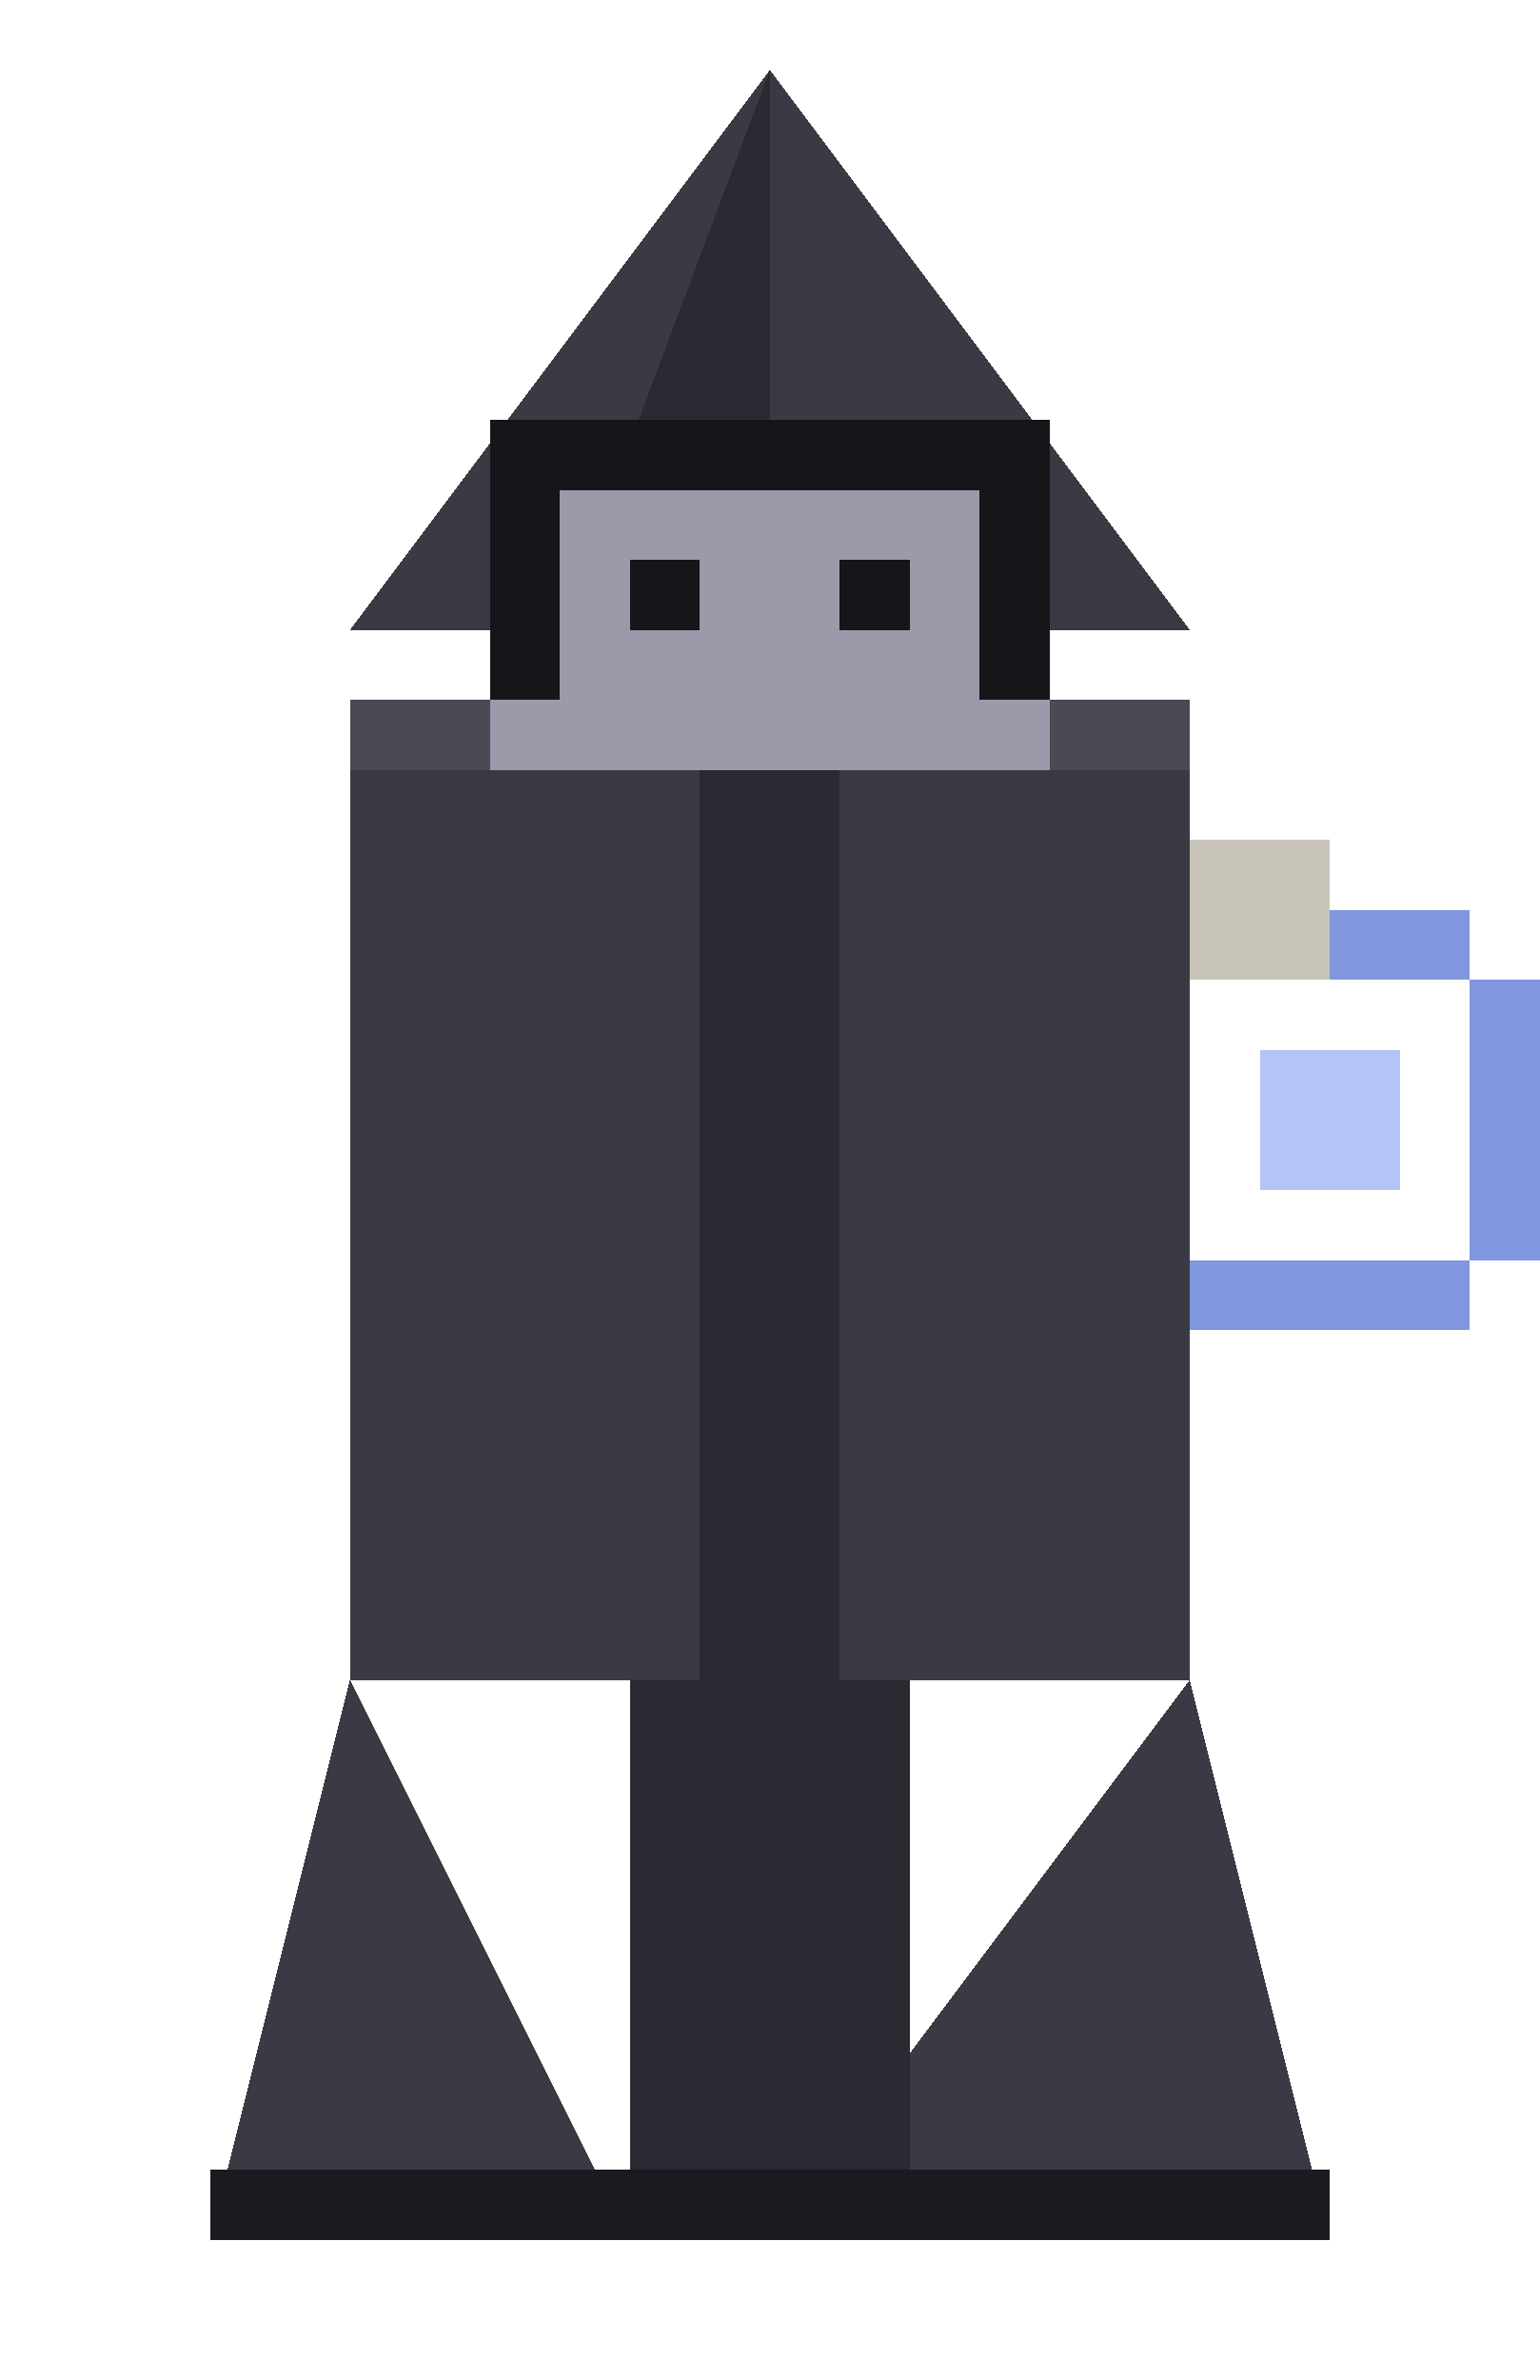
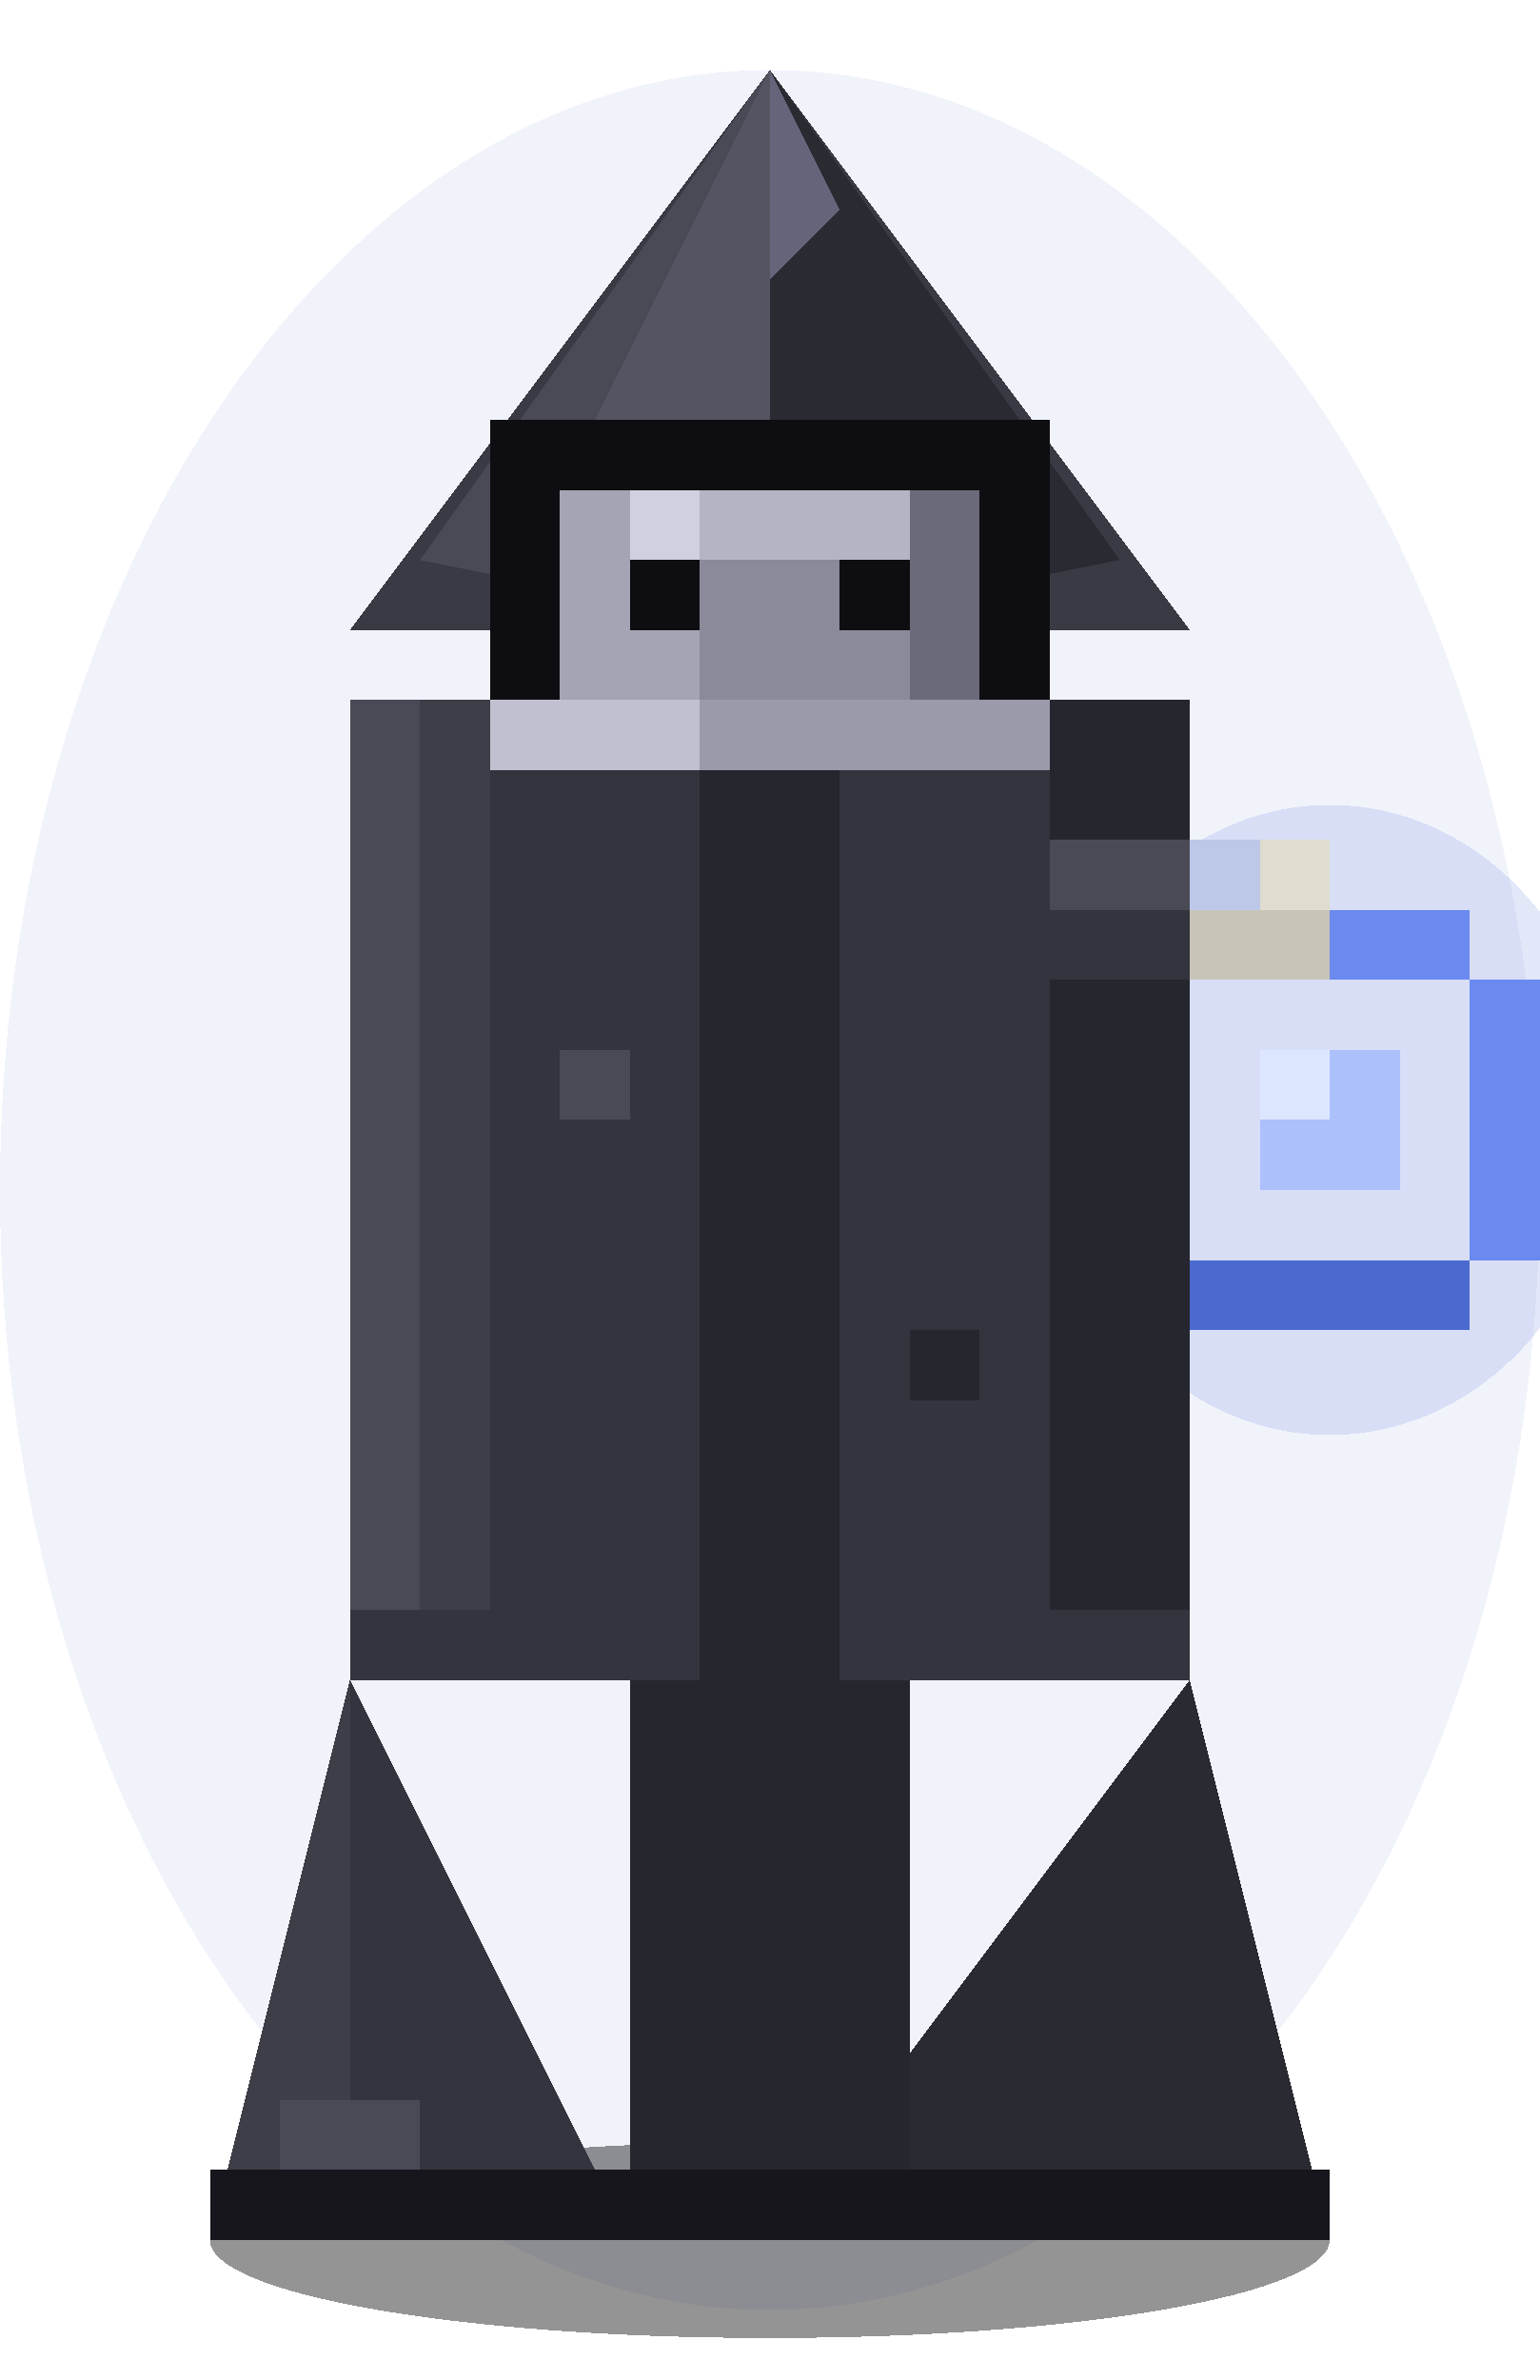
<svg xmlns="http://www.w3.org/2000/svg" viewBox="0 0 22 34" shape-rendering="crispEdges" preserveAspectRatio="xMidYMax meet" aria-label="Cowled Conjurer">
-   <rect x="16" y="13" width="6" height="6" fill="none" />
-   <rect x="17" y="13" width="4" height="1" fill="#4a6ad0" opacity="0.7" />
-   <rect x="17" y="18" width="4" height="1" fill="#4a6ad0" opacity="0.7" />
-   <rect x="16" y="14" width="1" height="4" fill="#4a6ad0" opacity="0.7" />
-   <rect x="21" y="14" width="1" height="4" fill="#4a6ad0" opacity="0.7" />
-   <rect x="18" y="15" width="2" height="2" fill="#6a8af0" opacity="0.5" />
+   <ellipse cx="11" cy="17" rx="11" ry="16" fill="#4a6ad0" opacity="0.08" />
+   <ellipse cx="11" cy="32" rx="8" ry="1.4" fill="#000" opacity="0.42" />
+   <ellipse cx="19" cy="16" rx="4" ry="4.5" fill="#4a6ad0" opacity="0.16" />
+   <rect x="17" y="13" width="4" height="1" fill="#6a8af0" />
+   <rect x="17" y="18" width="4" height="1" fill="#4a6ad0" />
+   <rect x="16" y="14" width="1" height="4" fill="#4a6ad0" />
+   <rect x="21" y="14" width="1" height="4" fill="#6a8af0" />
+   <rect x="18" y="15" width="2" height="2" fill="#9ab4ff" opacity="0.7" />
+   <rect x="18" y="15" width="1" height="1" fill="#dce6ff" />
  <polygon points="11,1 5,9 17,9" fill="#3a3a44" />
-   <polygon points="11,1 8,9 11,9" fill="#2a2a32" />
-   <rect x="7" y="6" width="8" height="5" fill="#15151a" />
-   <rect x="8" y="7" width="6" height="3" fill="#9a9aaa" />
-   <rect x="9" y="8" width="1" height="1" fill="#15151a" />
-   <rect x="12" y="8" width="1" height="1" fill="#15151a" />
-   <rect x="5" y="10" width="12" height="14" fill="#3a3a44" />
-   <rect x="5" y="10" width="12" height="1" fill="#4a4a55" />
-   <rect x="10" y="10" width="2" height="14" fill="#2a2a32" />
+   <polygon points="11,1 6,8 11,9" fill="#4a4a56" />
+   <polygon points="11,1 8,7 11,9" fill="#545462" />
+   <polygon points="11,1 16,8 11,9" fill="#2a2a32" />
+   <polygon points="11,1 12,3 11,4" fill="#64647a" />
+   <rect x="7" y="6" width="8" height="5" fill="#0e0e12" />
+   <rect x="8" y="7" width="6" height="3" fill="#8a8a9a" />
+   <rect x="8" y="7" width="6" height="1" fill="#b4b4c4" />
+   <rect x="8" y="7" width="2" height="3" fill="#a4a4b4" />
+   <rect x="13" y="7" width="1" height="3" fill="#6a6a7a" />
+   <rect x="9" y="8" width="1" height="1" fill="#0e0e12" />
+   <rect x="12" y="8" width="1" height="1" fill="#0e0e12" />
+   <rect x="9" y="7" width="1" height="1" fill="#d0d0e0" />
+   <rect x="5" y="10" width="12" height="14" fill="#34343e" />
+   <rect x="5" y="10" width="12" height="1" fill="#4a4a56" />
+   <rect x="5" y="10" width="2" height="13" fill="#3e3e48" />
+   <rect x="5" y="10" width="1" height="13" fill="#4a4a56" />
+   <rect x="15" y="10" width="2" height="13" fill="#26262e" />
+   <rect x="10" y="10" width="2" height="14" fill="#26262e" />
+   <rect x="8" y="15" width="1" height="1" fill="#4a4a56" />
+   <rect x="13" y="19" width="1" height="1" fill="#26262e" />
  <rect x="7" y="10" width="8" height="1" fill="#9a9aaa" />
-   <rect x="15" y="12" width="3" height="2" fill="#3a3a44" />
+   <rect x="7" y="10" width="3" height="1" fill="#c0c0d0" />
+   <rect x="15" y="12" width="3" height="2" fill="#34343e" />
+   <rect x="15" y="12" width="3" height="1" fill="#4a4a56" />
  <rect x="17" y="12" width="2" height="2" fill="#c8c4b8" />
-   <polygon points="5,24 3,32 9,32" fill="#3a3a44" />
-   <polygon points="17,24 19,32 11,32" fill="#3a3a44" />
-   <rect x="9" y="24" width="4" height="8" fill="#2a2a32" />
-   <rect x="3" y="31" width="16" height="1" fill="#1a1a20" />
+   <rect x="17" y="12" width="2" height="1" fill="#e0dcd0" />
+   <rect x="17" y="12" width="1" height="1" fill="#9ab4ff" opacity="0.5" />
+   <polygon points="5,24 3,32 9,32" fill="#34343e" />
+   <polygon points="5,24 3,32 5,32" fill="#3e3e48" />
+   <polygon points="17,24 19,32 11,32" fill="#2a2a32" />
+   <rect x="9" y="24" width="4" height="8" fill="#26262e" />
+   <rect x="3" y="31" width="16" height="1" fill="#16161c" />
+   <rect x="4" y="30" width="2" height="1" fill="#4a4a56" />
</svg>
